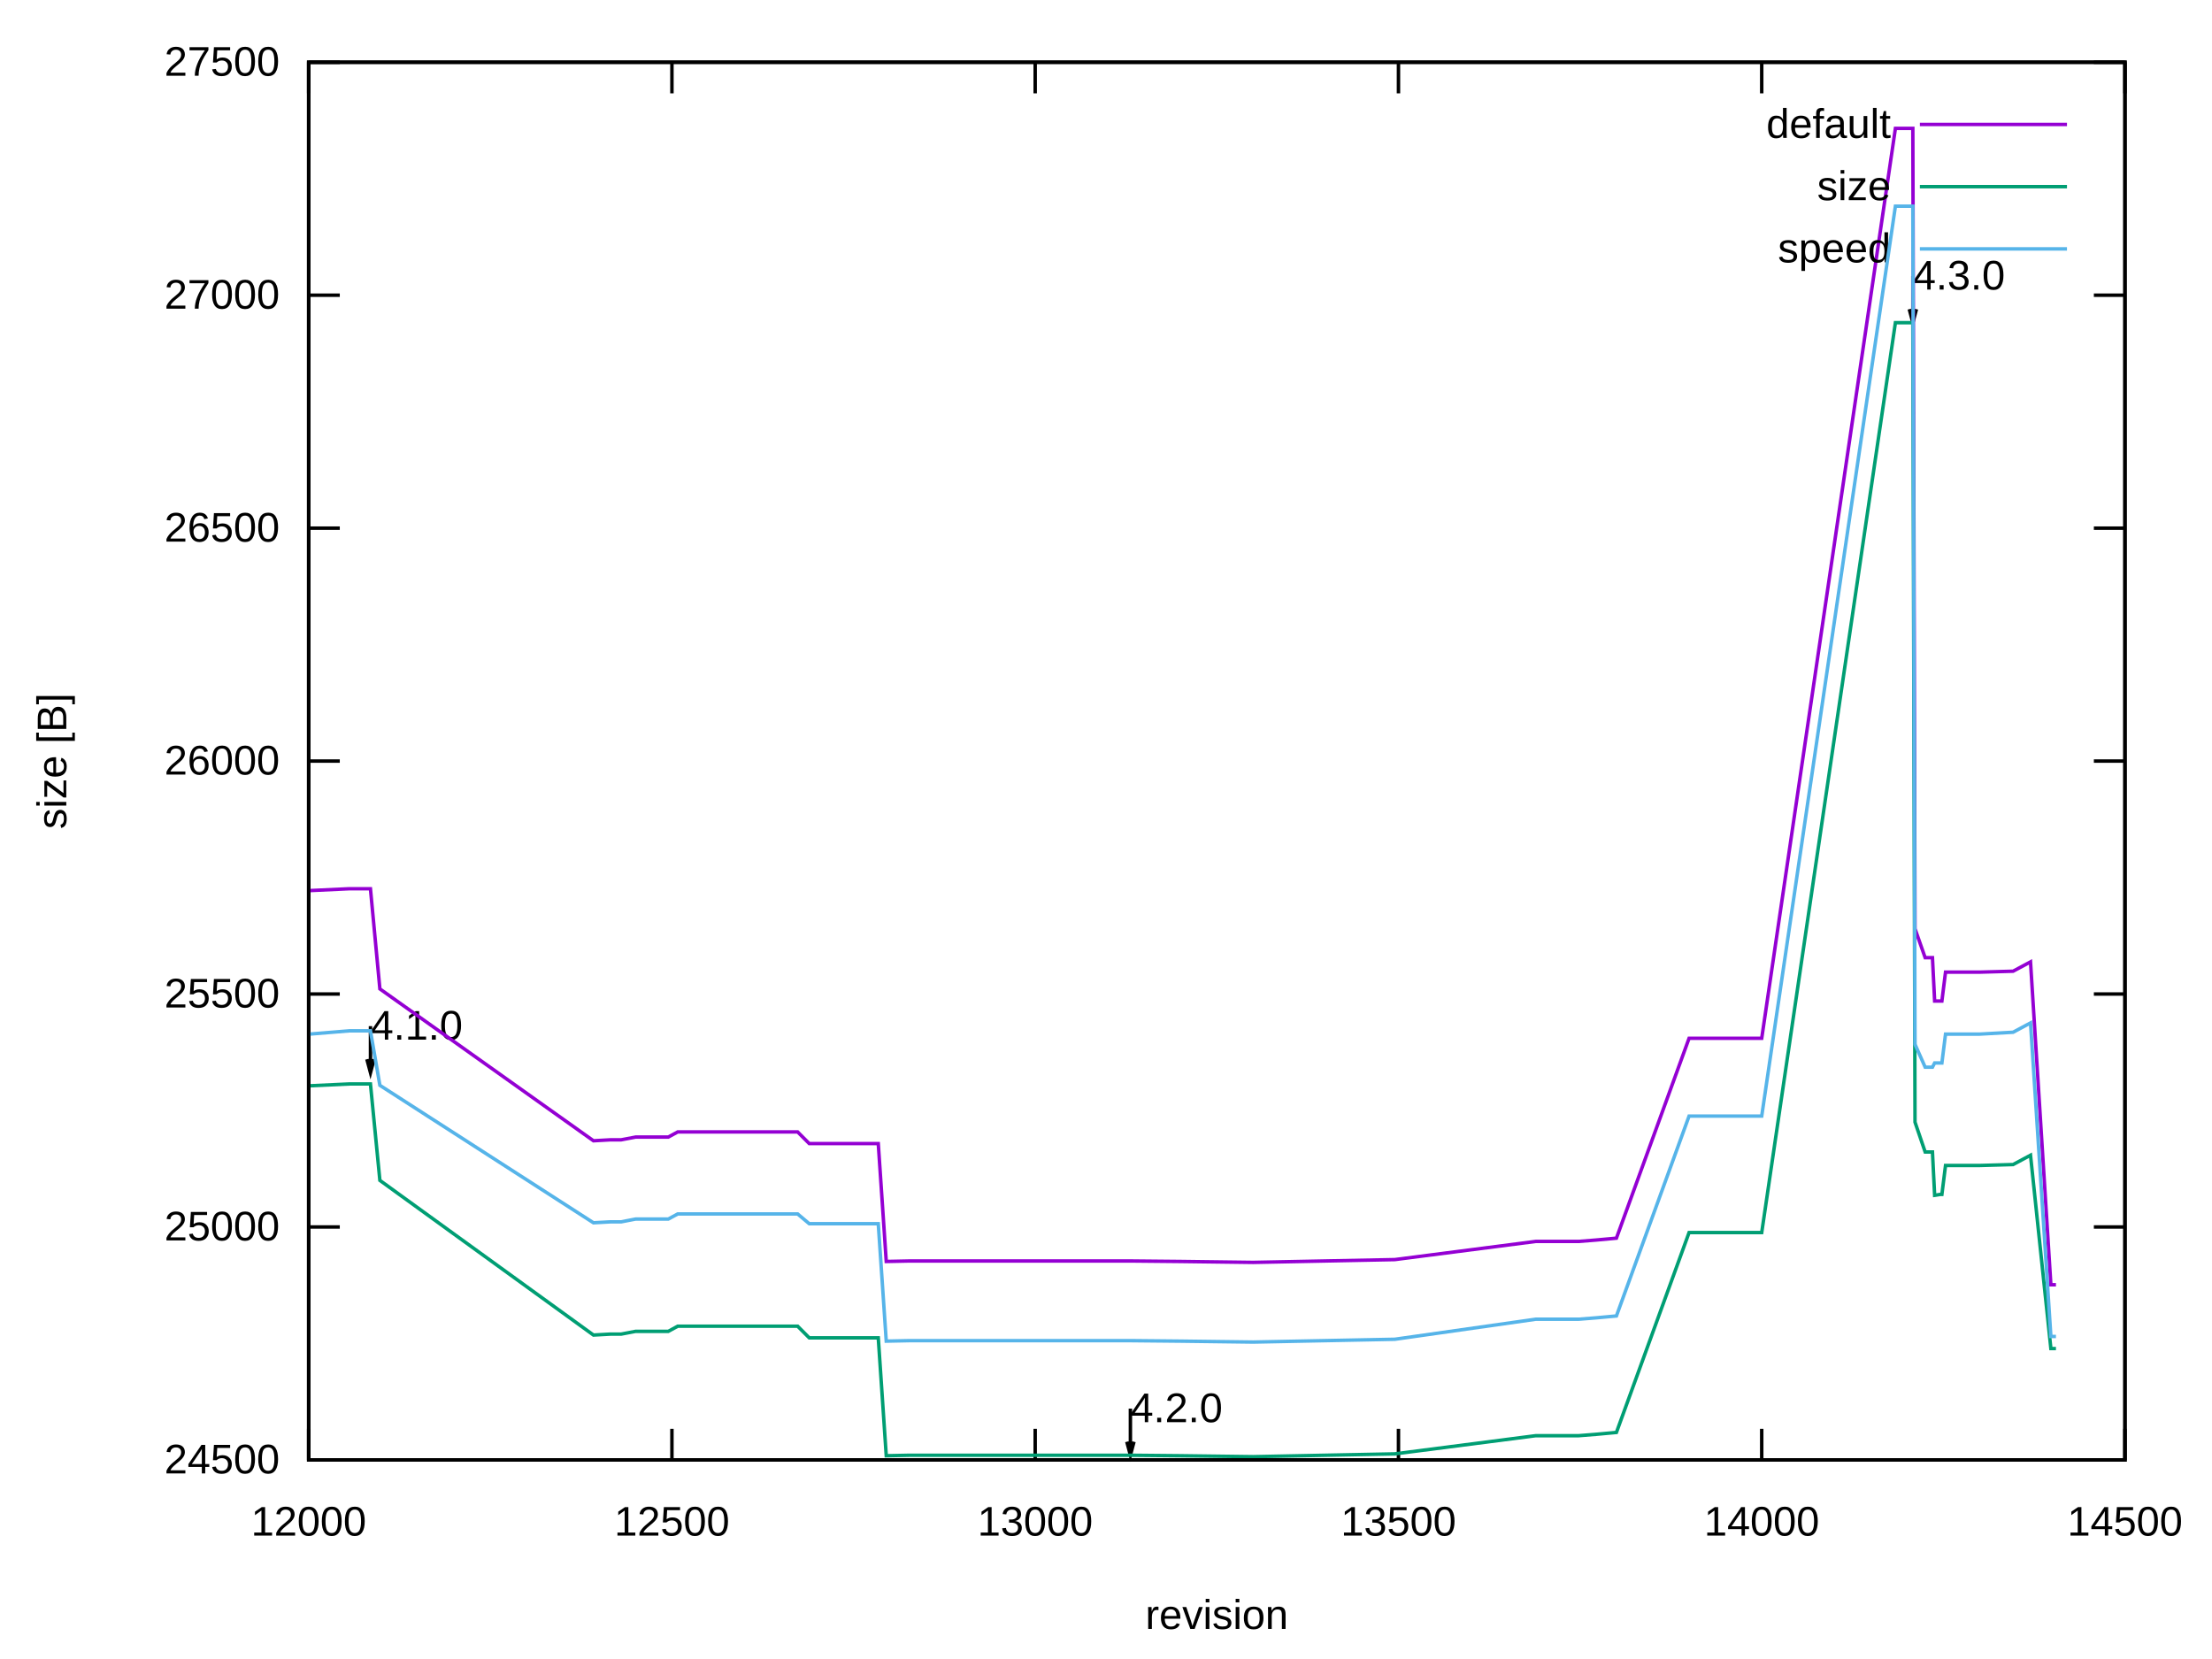
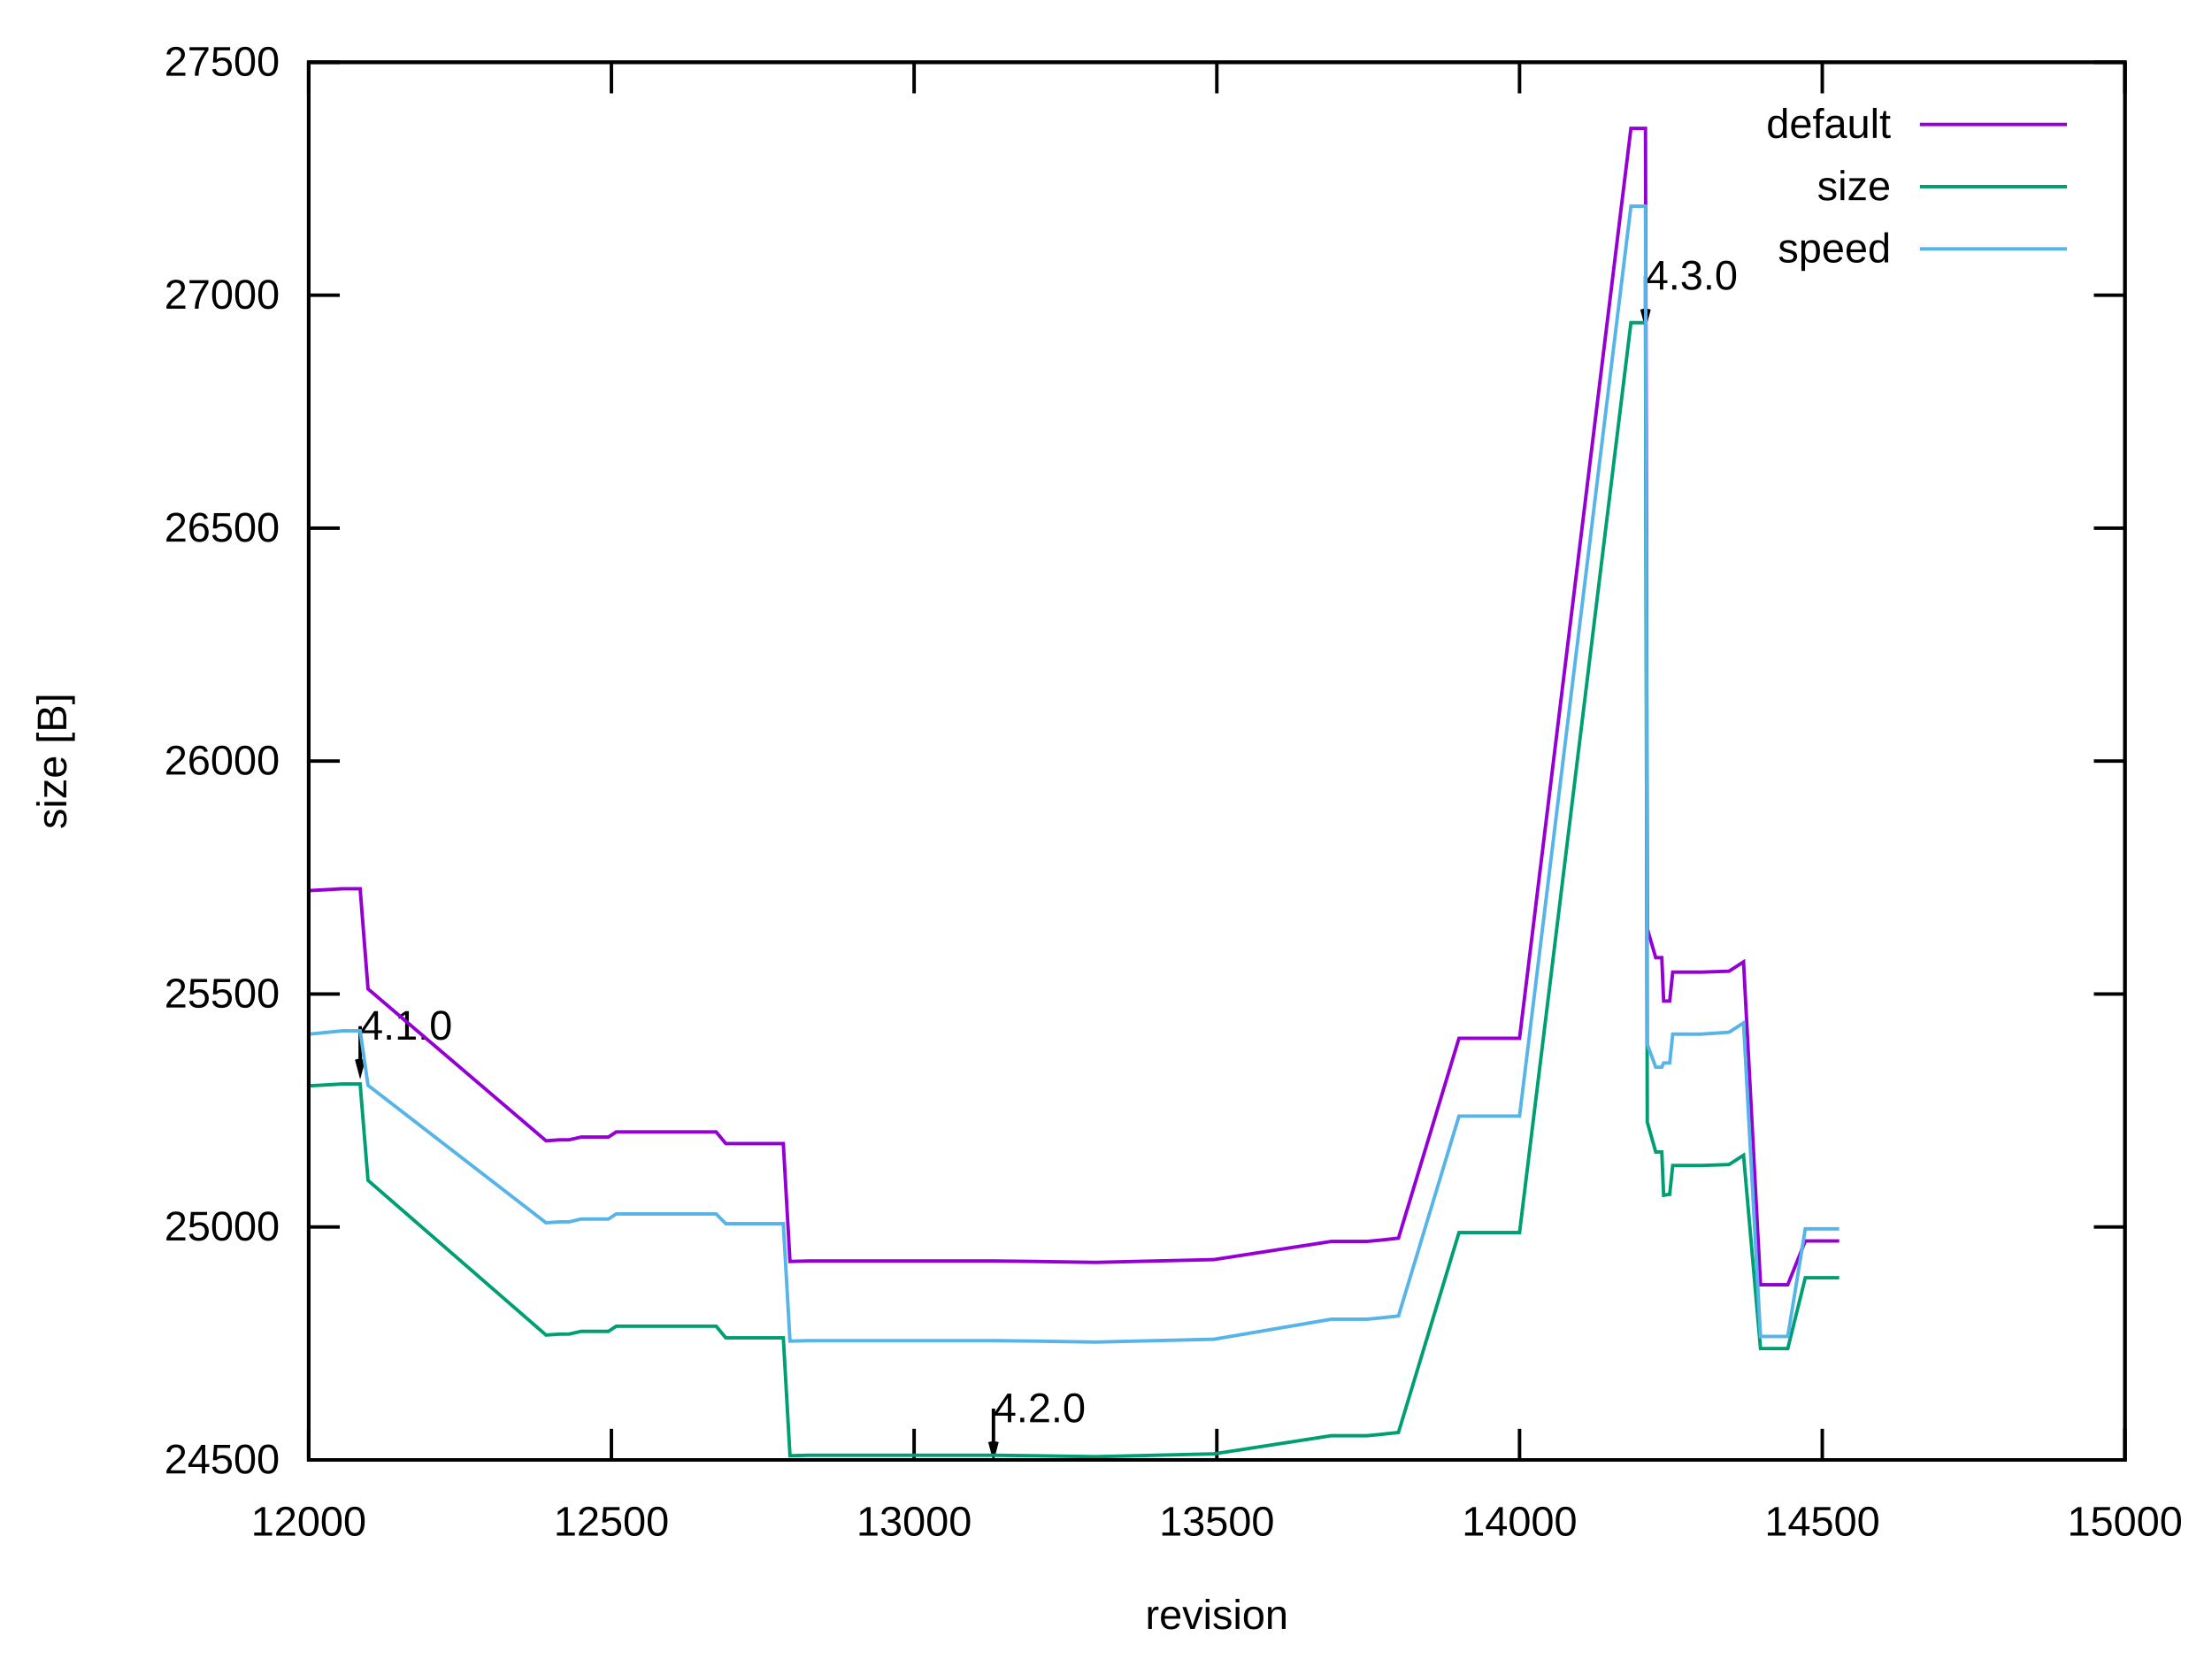
<svg xmlns="http://www.w3.org/2000/svg" xmlns:xlink="http://www.w3.org/1999/xlink" width="640" height="480" viewBox="0 0 640 480">
  <g id="gnuplot_canvas">
    <rect x="0" y="0" width="640" height="480" fill="none" />
    <defs>
      <circle id="gpDot" r="0.5" stroke-width="0.5" stroke="currentColor" />
      <path id="gpPt0" stroke-width="0.222" stroke="currentColor" d="M-1,0 h2 M0,-1 v2" />
      <path id="gpPt1" stroke-width="0.222" stroke="currentColor" d="M-1,-1 L1,1 M1,-1 L-1,1" />
      <path id="gpPt2" stroke-width="0.222" stroke="currentColor" d="M-1,0 L1,0 M0,-1 L0,1 M-1,-1 L1,1 M-1,1 L1,-1" />
      <rect id="gpPt3" stroke-width="0.222" stroke="currentColor" x="-1" y="-1" width="2" height="2" />
      <rect id="gpPt4" stroke-width="0.222" stroke="currentColor" fill="currentColor" x="-1" y="-1" width="2" height="2" />
      <circle id="gpPt5" stroke-width="0.222" stroke="currentColor" cx="0" cy="0" r="1" />
      <use xlink:href="#gpPt5" id="gpPt6" fill="currentColor" stroke="none" />
      <path id="gpPt7" stroke-width="0.222" stroke="currentColor" d="M0,-1.33 L-1.33,0.67 L1.33,0.67 z" />
      <use xlink:href="#gpPt7" id="gpPt8" fill="currentColor" stroke="none" />
      <use xlink:href="#gpPt7" id="gpPt9" stroke="currentColor" transform="rotate(180)" />
      <use xlink:href="#gpPt9" id="gpPt10" fill="currentColor" stroke="none" />
      <use xlink:href="#gpPt3" id="gpPt11" stroke="currentColor" transform="rotate(45)" />
      <use xlink:href="#gpPt11" id="gpPt12" fill="currentColor" stroke="none" />
      <path id="gpPt13" stroke-width="0.222" stroke="currentColor" d="M0,1.330 L1.265,0.411 L0.782,-1.067 L-0.782,-1.076 L-1.265,0.411 z" />
      <use xlink:href="#gpPt13" id="gpPt14" fill="currentColor" stroke="none" />
      <filter id="textbox" filterUnits="objectBoundingBox" x="0" y="0" height="1" width="1">
        <feFlood flood-color="white" flood-opacity="1" result="bgnd" />
        <feComposite in="SourceGraphic" in2="bgnd" operator="atop" />
      </filter>
      <filter id="greybox" filterUnits="objectBoundingBox" x="0" y="0" height="1" width="1">
        <feFlood flood-color="lightgrey" flood-opacity="1" result="grey" />
        <feComposite in="SourceGraphic" in2="grey" operator="atop" />
      </filter>
    </defs>
    <g fill="none" color="white" stroke="currentColor" stroke-width="1.00" stroke-linecap="butt" stroke-linejoin="miter">
</g>
    <g fill="none" color="black" stroke="currentColor" stroke-width="1.00" stroke-linecap="butt" stroke-linejoin="miter">
      <path stroke="black" d="M89.31,422.40 L98.31,422.40 M614.82,422.40 L605.82,422.40  " />
      <g transform="translate(80.92,426.30)" stroke="none" fill="black" font-family="Arial" font-size="12.00" text-anchor="end">
        <text>
          <tspan font-family="Arial"> 24500</tspan>
        </text>
      </g>
    </g>
    <g fill="none" color="black" stroke="currentColor" stroke-width="1.00" stroke-linecap="butt" stroke-linejoin="miter">
      <path stroke="black" d="M89.31,355.00 L98.31,355.00 M614.82,355.00 L605.82,355.00  " />
      <g transform="translate(80.92,358.90)" stroke="none" fill="black" font-family="Arial" font-size="12.00" text-anchor="end">
        <text>
          <tspan font-family="Arial"> 25000</tspan>
        </text>
      </g>
    </g>
    <g fill="none" color="black" stroke="currentColor" stroke-width="1.00" stroke-linecap="butt" stroke-linejoin="miter">
      <path stroke="black" d="M89.31,287.60 L98.31,287.60 M614.82,287.60 L605.82,287.60  " />
      <g transform="translate(80.92,291.50)" stroke="none" fill="black" font-family="Arial" font-size="12.00" text-anchor="end">
        <text>
          <tspan font-family="Arial"> 25500</tspan>
        </text>
      </g>
    </g>
    <g fill="none" color="black" stroke="currentColor" stroke-width="1.00" stroke-linecap="butt" stroke-linejoin="miter">
      <path stroke="black" d="M89.31,220.20 L98.31,220.20 M614.82,220.20 L605.82,220.20  " />
      <g transform="translate(80.92,224.10)" stroke="none" fill="black" font-family="Arial" font-size="12.00" text-anchor="end">
        <text>
          <tspan font-family="Arial"> 26000</tspan>
        </text>
      </g>
    </g>
    <g fill="none" color="black" stroke="currentColor" stroke-width="1.00" stroke-linecap="butt" stroke-linejoin="miter">
      <path stroke="black" d="M89.31,152.81 L98.31,152.81 M614.82,152.81 L605.82,152.81  " />
      <g transform="translate(80.92,156.71)" stroke="none" fill="black" font-family="Arial" font-size="12.00" text-anchor="end">
        <text>
          <tspan font-family="Arial"> 26500</tspan>
        </text>
      </g>
    </g>
    <g fill="none" color="black" stroke="currentColor" stroke-width="1.00" stroke-linecap="butt" stroke-linejoin="miter">
      <path stroke="black" d="M89.31,85.41 L98.31,85.41 M614.82,85.41 L605.82,85.41  " />
      <g transform="translate(80.92,89.31)" stroke="none" fill="black" font-family="Arial" font-size="12.00" text-anchor="end">
        <text>
          <tspan font-family="Arial"> 27000</tspan>
        </text>
      </g>
    </g>
    <g fill="none" color="black" stroke="currentColor" stroke-width="1.00" stroke-linecap="butt" stroke-linejoin="miter">
      <path stroke="black" d="M89.31,18.01 L98.31,18.01 M614.82,18.01 L605.82,18.01  " />
      <g transform="translate(80.92,21.91)" stroke="none" fill="black" font-family="Arial" font-size="12.00" text-anchor="end">
        <text>
          <tspan font-family="Arial"> 27500</tspan>
        </text>
      </g>
    </g>
    <g fill="none" color="black" stroke="currentColor" stroke-width="1.00" stroke-linecap="butt" stroke-linejoin="miter">
      <path stroke="black" d="M89.31,422.40 L89.31,413.40 M89.31,18.01 L89.31,27.01  " />
      <g transform="translate(89.31,444.30)" stroke="none" fill="black" font-family="Arial" font-size="12.00" text-anchor="middle">
        <text>
          <tspan font-family="Arial"> 12000</tspan>
        </text>
      </g>
    </g>
    <g fill="none" color="black" stroke="currentColor" stroke-width="1.00" stroke-linecap="butt" stroke-linejoin="miter">
-       <path stroke="black" d="M194.41,422.40 L194.41,413.40 M194.41,18.01 L194.41,27.01  " />
-       <g transform="translate(194.41,444.30)" stroke="none" fill="black" font-family="Arial" font-size="12.00" text-anchor="middle">
+       <path stroke="black" d="M176.90,422.40 L176.90,413.40 M176.90,18.01 L176.90,27.01  " />
+       <g transform="translate(176.90,444.30)" stroke="none" fill="black" font-family="Arial" font-size="12.00" text-anchor="middle">
        <text>
          <tspan font-family="Arial"> 12500</tspan>
        </text>
      </g>
    </g>
    <g fill="none" color="black" stroke="currentColor" stroke-width="1.00" stroke-linecap="butt" stroke-linejoin="miter">
-       <path stroke="black" d="M299.51,422.40 L299.51,413.40 M299.51,18.01 L299.51,27.01  " />
-       <g transform="translate(299.51,444.30)" stroke="none" fill="black" font-family="Arial" font-size="12.00" text-anchor="middle">
+       <path stroke="black" d="M264.48,422.40 L264.48,413.40 M264.48,18.01 L264.48,27.01  " />
+       <g transform="translate(264.48,444.30)" stroke="none" fill="black" font-family="Arial" font-size="12.00" text-anchor="middle">
        <text>
          <tspan font-family="Arial"> 13000</tspan>
        </text>
      </g>
    </g>
    <g fill="none" color="black" stroke="currentColor" stroke-width="1.00" stroke-linecap="butt" stroke-linejoin="miter">
-       <path stroke="black" d="M404.62,422.40 L404.62,413.40 M404.62,18.01 L404.62,27.01  " />
-       <g transform="translate(404.62,444.30)" stroke="none" fill="black" font-family="Arial" font-size="12.00" text-anchor="middle">
+       <path stroke="black" d="M352.07,422.40 L352.07,413.40 M352.07,18.01 L352.07,27.01  " />
+       <g transform="translate(352.07,444.30)" stroke="none" fill="black" font-family="Arial" font-size="12.00" text-anchor="middle">
        <text>
          <tspan font-family="Arial"> 13500</tspan>
        </text>
      </g>
    </g>
    <g fill="none" color="black" stroke="currentColor" stroke-width="1.00" stroke-linecap="butt" stroke-linejoin="miter">
-       <path stroke="black" d="M509.72,422.40 L509.72,413.40 M509.72,18.01 L509.72,27.01  " />
-       <g transform="translate(509.72,444.30)" stroke="none" fill="black" font-family="Arial" font-size="12.00" text-anchor="middle">
+       <path stroke="black" d="M439.65,422.40 L439.65,413.40 M439.65,18.01 L439.65,27.01  " />
+       <g transform="translate(439.65,444.30)" stroke="none" fill="black" font-family="Arial" font-size="12.00" text-anchor="middle">
        <text>
          <tspan font-family="Arial"> 14000</tspan>
+         </text>
+       </g>
+     </g>
+     <g fill="none" color="black" stroke="currentColor" stroke-width="1.00" stroke-linecap="butt" stroke-linejoin="miter">
+       <path stroke="black" d="M527.24,422.40 L527.24,413.40 M527.24,18.01 L527.24,27.01  " />
+       <g transform="translate(527.24,444.30)" stroke="none" fill="black" font-family="Arial" font-size="12.00" text-anchor="middle">
+         <text>
+           <tspan font-family="Arial"> 14500</tspan>
        </text>
      </g>
    </g>
    <g fill="none" color="black" stroke="currentColor" stroke-width="1.00" stroke-linecap="butt" stroke-linejoin="miter">
      <path stroke="black" d="M614.82,422.40 L614.82,413.40 M614.82,18.01 L614.82,27.01  " />
      <g transform="translate(614.82,444.30)" stroke="none" fill="black" font-family="Arial" font-size="12.00" text-anchor="middle">
        <text>
-           <tspan font-family="Arial"> 14500</tspan>
+           <tspan font-family="Arial"> 15000</tspan>
        </text>
      </g>
    </g>
    <g fill="none" color="black" stroke="currentColor" stroke-width="1.00" stroke-linecap="butt" stroke-linejoin="miter">
</g>
    <g fill="none" color="black" stroke="currentColor" stroke-width="1.00" stroke-linecap="butt" stroke-linejoin="miter">
      <path stroke="black" d="M89.31,18.01 L89.31,422.40 L614.82,422.40 L614.82,18.01 L89.31,18.01 Z  " />
-       <g transform="translate(107.18,300.80)" stroke="none" fill="black" font-family="Arial" font-size="12.00" text-anchor="start">
+       <g transform="translate(104.20,300.80)" stroke="none" fill="black" font-family="Arial" font-size="12.00" text-anchor="start">
        <text>
          <tspan font-family="Arial">4.1.0</tspan>
        </text>
      </g>
-       <g transform="translate(327.05,411.47)" stroke="none" fill="black" font-family="Arial" font-size="12.00" text-anchor="start">
+       <g transform="translate(287.43,411.47)" stroke="none" fill="black" font-family="Arial" font-size="12.00" text-anchor="start">
        <text>
          <tspan font-family="Arial">4.2.0</tspan>
        </text>
      </g>
-       <g transform="translate(553.44,83.78)" stroke="none" fill="black" font-family="Arial" font-size="12.00" text-anchor="start">
+       <g transform="translate(476.09,83.78)" stroke="none" fill="black" font-family="Arial" font-size="12.00" text-anchor="start">
        <text>
          <tspan font-family="Arial">4.3.0</tspan>
        </text>
      </g>
-       <path stroke="black" d="M106.15,306.47 L107.19,310.37 L108.23,306.47 M107.19,296.89 L107.19,310.37 M326.02,417.14 L327.06,421.04 L328.10,417.14   M327.06,407.56 L327.06,421.04 M552.41,89.45 L553.45,93.35 L554.49,89.45 M553.45,79.87 L553.45,93.35  " />
+       <path stroke="black" d="M103.17,306.47 L104.21,310.37 L105.25,306.47 M104.21,296.89 L104.21,310.37 M286.40,417.14 L287.44,421.04 L288.48,417.14   M287.44,407.56 L287.44,421.04 M475.06,89.45 L476.10,93.35 L477.14,89.45 M476.10,79.87 L476.10,93.35  " />
    </g>
    <g fill="none" color="black" stroke="currentColor" stroke-width="1.00" stroke-linecap="butt" stroke-linejoin="miter">
      <g transform="translate(19.18,220.21) rotate(270)" stroke="none" fill="black" font-family="Arial" font-size="12.00" text-anchor="middle">
        <text>
          <tspan font-family="Arial">size [B]</tspan>
        </text>
      </g>
    </g>
    <g fill="none" color="black" stroke="currentColor" stroke-width="1.00" stroke-linecap="butt" stroke-linejoin="miter">
      <g transform="translate(352.06,471.30)" stroke="none" fill="black" font-family="Arial" font-size="12.00" text-anchor="middle">
        <text>
          <tspan font-family="Arial">revision</tspan>
        </text>
      </g>
    </g>
    <g fill="none" color="black" stroke="currentColor" stroke-width="1.00" stroke-linecap="butt" stroke-linejoin="miter">
</g>
    <g id="gnuplot_plot_1">
      <g fill="none" color="black" stroke="currentColor" stroke-width="1.00" stroke-linecap="butt" stroke-linejoin="miter">
        <g transform="translate(547.09,39.91)" stroke="none" fill="black" font-family="Arial" font-size="12.00" text-anchor="end">
          <text>
            <tspan font-family="Arial">default</tspan>
          </text>
        </g>
      </g>
      <g fill="none" color="black" stroke="currentColor" stroke-width="1.00" stroke-linecap="butt" stroke-linejoin="miter">
-         <path stroke="rgb(148,   0, 211)" d="M555.48,36.01 L598.04,36.01 M89.52,257.68 L101.08,257.14 L107.18,257.14 L109.91,286.12 L171.71,330.06 L176.54,329.79   L179.70,329.79 L183.90,328.99 L186.84,328.99 L191.89,328.99 L193.36,328.99 L196.09,327.50 L224.26,327.50 L230.78,327.50   L234.14,330.87 L234.77,330.87 L246.12,330.87 L254.11,330.87 L256.42,364.98 L263.15,364.84 L270.51,364.84 L273.24,364.84   L276.60,364.84 L278.49,364.84 L293.00,364.84 L327.05,364.84 L341.55,364.98 L362.58,365.25 L403.56,364.44 L444.34,359.18   L446.45,359.18 L448.55,359.18 L456.75,359.18 L461.79,358.78 L467.68,358.24 L488.70,300.41 L509.72,300.41 L548.40,37.15   L553.44,37.15 L554.07,268.73 L557.01,277.09 L559.12,277.09 L559.75,289.63 L561.43,289.63 L561.85,289.63 L562.90,281.27   L572.78,281.27 L582.45,281.00 L587.49,278.30 L593.38,371.72 L594.85,371.72  " />
+         <path stroke="rgb(148,   0, 211)" d="M555.48,36.01 L598.04,36.01 M89.49,257.68 L99.12,257.14 L104.20,257.14 L106.48,286.12 L157.98,330.06 L162.01,329.79   L164.63,329.79 L168.14,328.99 L170.59,328.99 L174.79,328.99 L176.02,328.99 L178.30,327.50 L201.77,327.50 L207.20,327.50   L210.00,330.87 L210.53,330.87 L219.99,330.87 L226.64,330.87 L228.57,364.98 L234.18,364.84 L240.31,364.84 L242.58,364.84   L245.39,364.84 L246.96,364.84 L259.05,364.84 L287.43,364.84 L299.51,364.98 L317.03,365.25 L351.19,364.44 L385.17,359.18   L386.92,359.18 L388.68,359.18 L395.51,359.18 L399.71,358.78 L404.62,358.24 L422.13,300.41 L439.65,300.41 L471.88,37.15   L476.09,37.15 L476.61,268.73 L479.06,277.09 L480.81,277.09 L481.34,289.63 L482.74,289.63 L483.09,289.63 L483.97,281.27   L492.20,281.27 L500.26,281.00 L504.46,278.30 L509.37,371.72 L510.59,371.72 L517.25,371.72 L522.33,359.05 L528.99,359.05   L532.14,359.05  " />
      </g>
    </g>
    <g id="gnuplot_plot_2">
      <g fill="none" color="black" stroke="currentColor" stroke-width="1.00" stroke-linecap="butt" stroke-linejoin="miter">
        <g transform="translate(547.09,57.91)" stroke="none" fill="black" font-family="Arial" font-size="12.00" text-anchor="end">
          <text>
            <tspan font-family="Arial">size</tspan>
          </text>
        </g>
      </g>
      <g fill="none" color="black" stroke="currentColor" stroke-width="1.00" stroke-linecap="butt" stroke-linejoin="miter">
-         <path stroke="rgb(  0, 158, 115)" d="M555.48,54.01 L598.04,54.01 M89.52,314.16 L101.08,313.62 L107.18,313.62 L109.91,341.52 L171.71,386.27 L176.54,386.00   L179.70,386.00 L183.90,385.20 L186.84,385.20 L191.89,385.20 L193.36,385.20 L196.09,383.71 L224.26,383.71 L230.78,383.71   L234.14,387.08 L234.77,387.08 L246.12,387.08 L254.11,387.08 L256.42,421.19 L263.15,421.05 L270.51,421.05 L273.24,421.05   L276.60,421.05 L278.49,421.05 L293.00,421.05 L327.05,421.05 L341.55,421.19 L362.58,421.46 L403.56,420.65 L444.34,415.39   L446.45,415.39 L448.55,415.39 L456.75,415.39 L461.79,414.99 L467.68,414.45 L488.70,356.62 L509.72,356.62 L548.40,93.36   L553.44,93.36 L554.07,324.67 L557.01,333.30 L559.12,333.30 L559.75,345.84 L561.43,345.57 L561.85,345.57 L562.90,337.21   L572.78,337.21 L582.45,336.94 L587.49,334.24 L593.38,390.18 L594.85,390.18  " />
+         <path stroke="rgb(  0, 158, 115)" d="M555.48,54.01 L598.04,54.01 M89.49,314.16 L99.12,313.62 L104.20,313.62 L106.48,341.52 L157.98,386.27 L162.01,386.00   L164.63,386.00 L168.14,385.20 L170.59,385.20 L174.79,385.20 L176.02,385.20 L178.30,383.71 L201.77,383.71 L207.20,383.71   L210.00,387.08 L210.53,387.08 L219.99,387.08 L226.64,387.08 L228.57,421.19 L234.18,421.05 L240.31,421.05 L242.58,421.05   L245.39,421.05 L246.96,421.05 L259.05,421.05 L287.43,421.05 L299.51,421.19 L317.03,421.46 L351.19,420.65 L385.17,415.39   L386.92,415.39 L388.68,415.39 L395.51,415.39 L399.71,414.99 L404.62,414.45 L422.13,356.62 L439.65,356.62 L471.88,93.36   L476.09,93.36 L476.61,324.67 L479.06,333.30 L480.81,333.30 L481.34,345.84 L482.74,345.57 L483.09,345.57 L483.97,337.21   L492.20,337.21 L500.26,336.94 L504.46,334.24 L509.37,390.18 L510.59,390.18 L517.25,390.18 L522.33,369.69 L528.99,369.69   L532.14,369.69  " />
      </g>
    </g>
    <g id="gnuplot_plot_3">
      <g fill="none" color="black" stroke="currentColor" stroke-width="1.00" stroke-linecap="butt" stroke-linejoin="miter">
        <g transform="translate(547.09,75.91)" stroke="none" fill="black" font-family="Arial" font-size="12.00" text-anchor="end">
          <text>
            <tspan font-family="Arial">speed</tspan>
          </text>
        </g>
      </g>
      <g fill="none" color="black" stroke="currentColor" stroke-width="1.00" stroke-linecap="butt" stroke-linejoin="miter">
-         <path stroke="rgb( 86, 180, 233)" d="M555.48,72.01 L598.04,72.01 M89.52,299.20 L101.08,298.25 L107.18,298.25 L109.91,314.02 L171.71,353.79 L176.54,353.52   L179.70,353.52 L183.90,352.71 L186.84,352.71 L191.89,352.71 L193.36,352.71 L196.09,351.23 L224.26,351.23 L230.78,351.23   L234.14,354.06 L234.77,354.06 L246.12,354.06 L254.11,354.06 L256.42,388.03 L263.15,387.89 L270.51,387.89 L273.24,387.89   L276.60,387.89 L278.49,387.89 L293.00,387.89 L327.05,387.89 L341.55,388.03 L362.58,388.30 L403.56,387.49 L444.34,381.69   L446.45,381.69 L448.55,381.69 L456.75,381.69 L461.79,381.29 L467.68,380.75 L488.70,322.92 L509.72,322.92 L548.40,59.66   L553.44,59.66 L554.07,302.16 L557.01,308.77 L559.12,308.77 L559.75,307.55 L561.43,307.55 L561.85,307.55 L562.90,299.20   L572.78,299.20 L582.45,298.66 L587.49,295.96 L593.38,386.68 L594.85,386.68  " />
+         <path stroke="rgb( 86, 180, 233)" d="M555.48,72.01 L598.04,72.01 M89.49,299.20 L99.12,298.25 L104.20,298.25 L106.48,314.02 L157.98,353.79 L162.01,353.52   L164.63,353.52 L168.14,352.71 L170.59,352.71 L174.79,352.71 L176.02,352.71 L178.30,351.23 L201.77,351.23 L207.20,351.23   L210.00,354.06 L210.53,354.06 L219.99,354.06 L226.64,354.06 L228.57,388.03 L234.18,387.89 L240.31,387.89 L242.58,387.89   L245.39,387.89 L246.96,387.89 L259.05,387.89 L287.43,387.89 L299.51,388.03 L317.03,388.30 L351.19,387.49 L385.17,381.69   L386.92,381.69 L388.68,381.69 L395.51,381.69 L399.71,381.29 L404.62,380.75 L422.13,322.92 L439.65,322.92 L471.88,59.66   L476.09,59.66 L476.61,302.16 L479.06,308.77 L480.81,308.77 L481.34,307.55 L482.74,307.55 L483.09,307.55 L483.97,299.20   L492.20,299.20 L500.26,298.66 L504.46,295.96 L509.37,386.68 L510.59,386.68 L517.25,386.68 L522.33,355.54 L528.99,355.54   L532.14,355.54  " />
      </g>
    </g>
    <g fill="none" color="white" stroke="rgb( 86, 180, 233)" stroke-width="2.00" stroke-linecap="butt" stroke-linejoin="miter">
</g>
    <g fill="none" color="black" stroke="currentColor" stroke-width="2.00" stroke-linecap="butt" stroke-linejoin="miter">
</g>
    <g fill="none" color="black" stroke="black" stroke-width="1.00" stroke-linecap="butt" stroke-linejoin="miter">
</g>
    <g fill="none" color="black" stroke="currentColor" stroke-width="1.00" stroke-linecap="butt" stroke-linejoin="miter">
      <path stroke="black" d="M89.31,18.01 L89.31,422.40 L614.82,422.40 L614.82,18.01 L89.31,18.01 Z  " />
    </g>
    <g fill="none" color="black" stroke="currentColor" stroke-width="1.00" stroke-linecap="butt" stroke-linejoin="miter">
</g>
  </g>
</svg>
